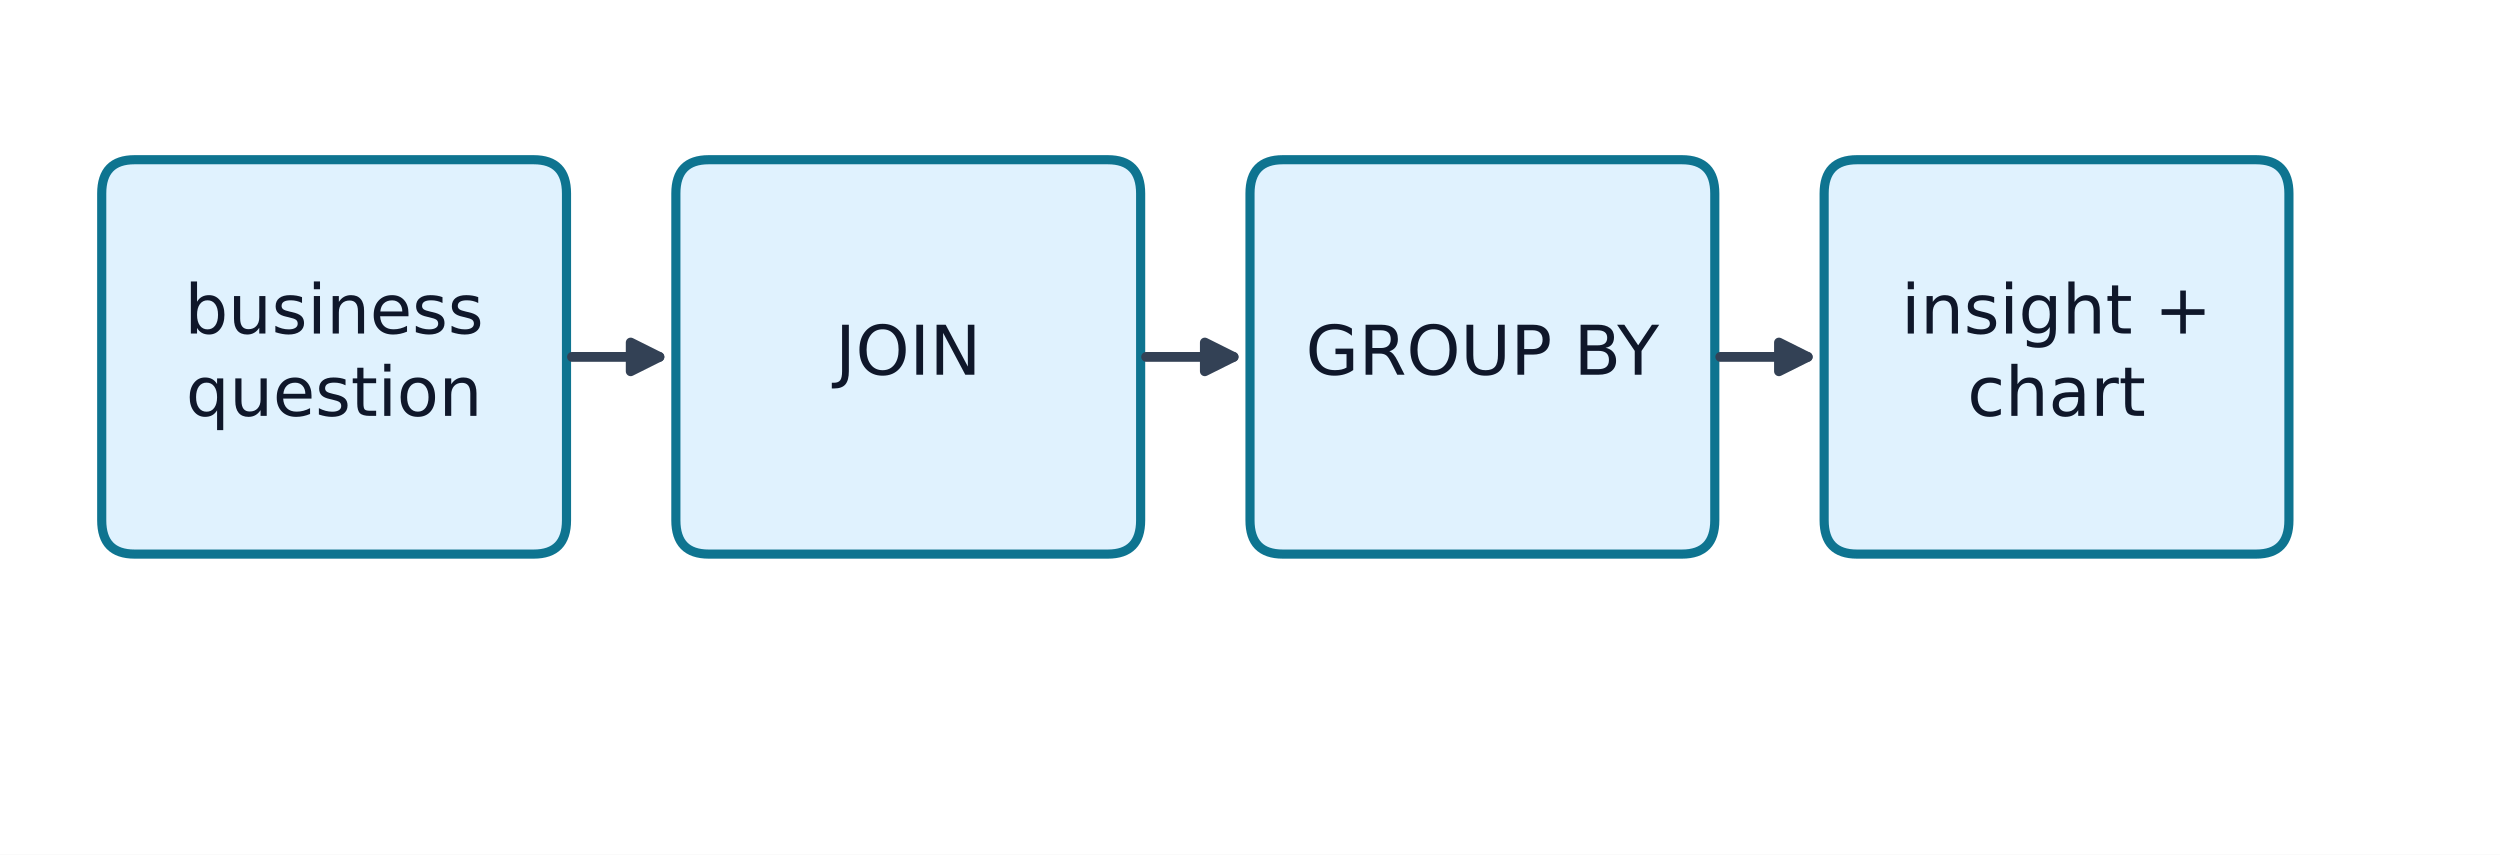
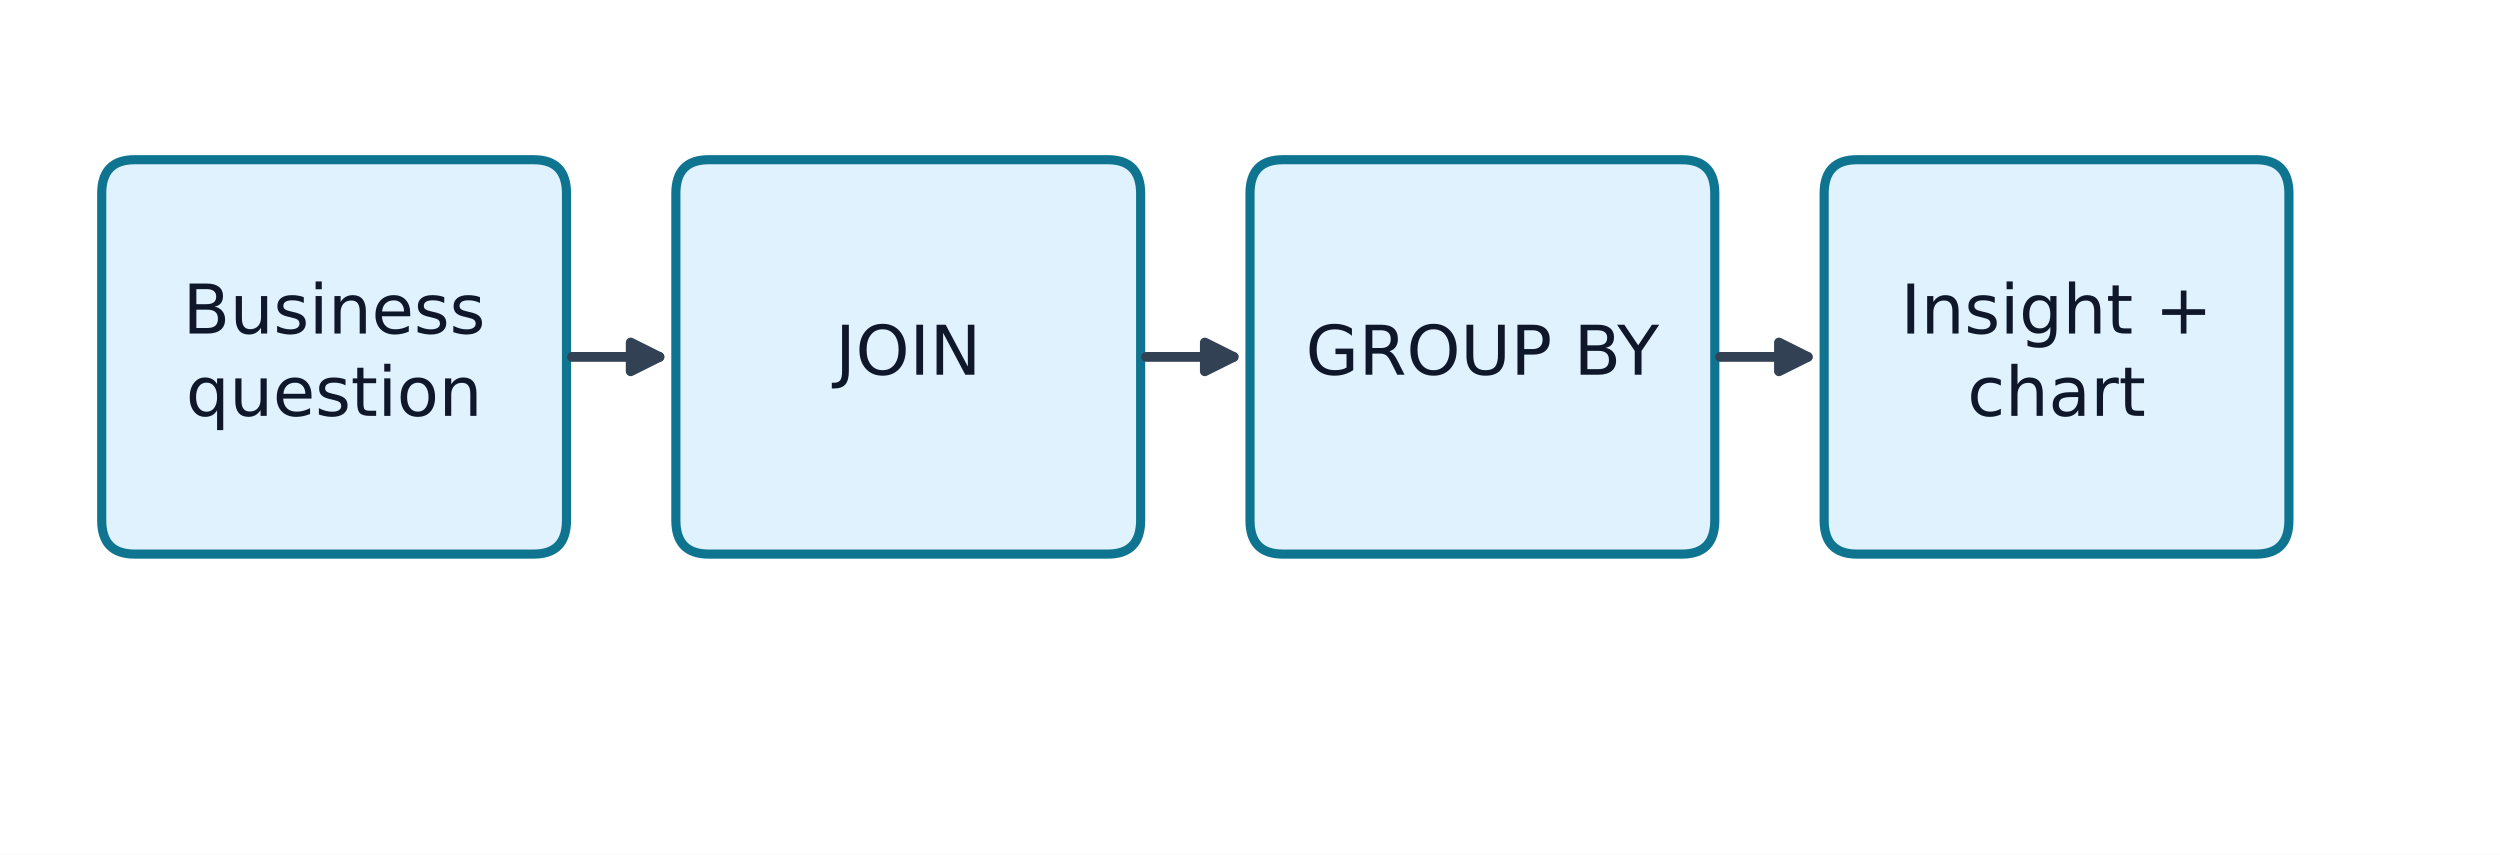
<svg xmlns="http://www.w3.org/2000/svg" xmlns:xlink="http://www.w3.org/1999/xlink" width="382.68pt" height="130.824pt" viewBox="0 0 382.68 130.824" version="1.1">
  <defs>
    <style type="text/css">*{stroke-linejoin: round; stroke-linecap: butt}</style>
  </defs>
  <g id="figure_1">
    <g id="patch_1">
      <path d="M 0 130.824  L 382.68 130.824  L 382.68 0  L 0 0  z " style="fill: #ffffff" />
    </g>
    <g id="axes_1">
      <g id="patch_2">
-         <path d="M 20.592 84.816  L 81.693 84.816  Q 86.715 84.816 86.715 79.642  L 86.715 29.622  Q 86.715 24.448 81.693 24.448  L 20.592 24.448  Q 15.57 24.448 15.57 29.622  L 15.57 79.642  Q 15.57 84.816 20.592 84.816  z " clip-path="url(#p8684b1816e)" style="fill: #e0f2fe; stroke: #0e7490; stroke-width: 1.4; stroke-linejoin: miter" />
+         <path d="M 20.592 84.816  L 81.693 84.816  Q 86.715 84.816 86.715 79.642  L 86.715 29.622  Q 86.715 24.448 81.693 24.448  L 20.592 24.448  Q 15.57 24.448 15.57 29.622  L 15.57 79.642  Q 15.57 84.816 20.592 84.816  z " clip-path="url(#p2facbbdb92)" style="fill: #e0f2fe; stroke: #0e7490; stroke-width: 1.4; stroke-linejoin: miter" />
      </g>
      <g id="patch_3">
-         <path d="M 108.477 84.816  L 169.578 84.816  Q 174.6 84.816 174.6 79.642  L 174.6 29.622  Q 174.6 24.448 169.578 24.448  L 108.477 24.448  Q 103.455 24.448 103.455 29.622  L 103.455 79.642  Q 103.455 84.816 108.477 84.816  z " clip-path="url(#p8684b1816e)" style="fill: #e0f2fe; stroke: #0e7490; stroke-width: 1.4; stroke-linejoin: miter" />
+         <path d="M 108.477 84.816  L 169.578 84.816  Q 174.6 84.816 174.6 79.642  L 174.6 29.622  Q 174.6 24.448 169.578 24.448  L 108.477 24.448  Q 103.455 24.448 103.455 29.622  L 103.455 79.642  Q 103.455 84.816 108.477 84.816  z " clip-path="url(#p2facbbdb92)" style="fill: #e0f2fe; stroke: #0e7490; stroke-width: 1.4; stroke-linejoin: miter" />
      </g>
      <g id="patch_4">
-         <path d="M 196.362 84.816  L 257.463 84.816  Q 262.485 84.816 262.485 79.642  L 262.485 29.622  Q 262.485 24.448 257.463 24.448  L 196.362 24.448  Q 191.34 24.448 191.34 29.622  L 191.34 79.642  Q 191.34 84.816 196.362 84.816  z " clip-path="url(#p8684b1816e)" style="fill: #e0f2fe; stroke: #0e7490; stroke-width: 1.4; stroke-linejoin: miter" />
+         <path d="M 196.362 84.816  L 257.463 84.816  Q 262.485 84.816 262.485 79.642  L 262.485 29.622  Q 262.485 24.448 257.463 24.448  L 196.362 24.448  Q 191.34 24.448 191.34 29.622  L 191.34 79.642  Q 191.34 84.816 196.362 84.816  z " clip-path="url(#p2facbbdb92)" style="fill: #e0f2fe; stroke: #0e7490; stroke-width: 1.4; stroke-linejoin: miter" />
      </g>
      <g id="patch_5">
-         <path d="M 284.247 84.816  L 345.348 84.816  Q 350.37 84.816 350.37 79.642  L 350.37 29.622  Q 350.37 24.448 345.348 24.448  L 284.247 24.448  Q 279.225 24.448 279.225 29.622  L 279.225 79.642  Q 279.225 84.816 284.247 84.816  z " clip-path="url(#p8684b1816e)" style="fill: #e0f2fe; stroke: #0e7490; stroke-width: 1.4; stroke-linejoin: miter" />
+         <path d="M 284.247 84.816  L 345.348 84.816  Q 350.37 84.816 350.37 79.642  L 350.37 29.622  Q 350.37 24.448 345.348 24.448  L 284.247 24.448  Q 279.225 24.448 279.225 29.622  L 279.225 79.642  Q 279.225 84.816 284.247 84.816  z " clip-path="url(#p2facbbdb92)" style="fill: #e0f2fe; stroke: #0e7490; stroke-width: 1.4; stroke-linejoin: miter" />
      </g>
      <g id="text_1">
-         <g style="fill: #0f172a" transform="translate(28.26152 51.05851) scale(0.105 -0.105)">
+         <g style="fill: #0f172a" transform="translate(27.99246 51.05851) scale(0.105 -0.105)">
          <defs>
-             <path id="DejaVuSans-45" d="M 3116 1747  Q 3116 2381 2855 2742  Q 2594 3103 2138 3103  Q 1681 3103 1420 2742  Q 1159 2381 1159 1747  Q 1159 1113 1420 752  Q 1681 391 2138 391  Q 2594 391 2855 752  Q 3116 1113 3116 1747  z M 1159 2969  Q 1341 3281 1617 3432  Q 1894 3584 2278 3584  Q 2916 3584 3314 3078  Q 3713 2572 3713 1747  Q 3713 922 3314 415  Q 2916 -91 2278 -91  Q 1894 -91 1617 61  Q 1341 213 1159 525  L 1159 0  L 581 0  L 581 4863  L 1159 4863  L 1159 2969  z " transform="scale(0.015625)" />
+             <path id="DejaVuSans-25" d="M 1259 2228  L 1259 519  L 2272 519  Q 2781 519 3026 730  Q 3272 941 3272 1375  Q 3272 1813 3026 2020  Q 2781 2228 2272 2228  L 1259 2228  z M 1259 4147  L 1259 2741  L 2194 2741  Q 2656 2741 2882 2914  Q 3109 3088 3109 3444  Q 3109 3797 2882 3972  Q 2656 4147 2194 4147  L 1259 4147  z M 628 4666  L 2241 4666  Q 2963 4666 3353 4366  Q 3744 4066 3744 3513  Q 3744 3084 3544 2831  Q 3344 2578 2956 2516  Q 3422 2416 3680 2098  Q 3938 1781 3938 1306  Q 3938 681 3513 340  Q 3088 0 2303 0  L 628 0  L 628 4666  z " transform="scale(0.015625)" />
            <path id="DejaVuSans-58" d="M 544 1381  L 544 3500  L 1119 3500  L 1119 1403  Q 1119 906 1312 657  Q 1506 409 1894 409  Q 2359 409 2629 706  Q 2900 1003 2900 1516  L 2900 3500  L 3475 3500  L 3475 0  L 2900 0  L 2900 538  Q 2691 219 2414 64  Q 2138 -91 1772 -91  Q 1169 -91 856 284  Q 544 659 544 1381  z M 1991 3584  L 1991 3584  z " transform="scale(0.015625)" />
            <path id="DejaVuSans-56" d="M 2834 3397  L 2834 2853  Q 2591 2978 2328 3040  Q 2066 3103 1784 3103  Q 1356 3103 1142 2972  Q 928 2841 928 2578  Q 928 2378 1081 2264  Q 1234 2150 1697 2047  L 1894 2003  Q 2506 1872 2764 1633  Q 3022 1394 3022 966  Q 3022 478 2636 193  Q 2250 -91 1575 -91  Q 1294 -91 989 -36  Q 684 19 347 128  L 347 722  Q 666 556 975 473  Q 1284 391 1588 391  Q 1994 391 2212 530  Q 2431 669 2431 922  Q 2431 1156 2273 1281  Q 2116 1406 1581 1522  L 1381 1569  Q 847 1681 609 1914  Q 372 2147 372 2553  Q 372 3047 722 3315  Q 1072 3584 1716 3584  Q 2034 3584 2315 3537  Q 2597 3491 2834 3397  z " transform="scale(0.015625)" />
            <path id="DejaVuSans-4c" d="M 603 3500  L 1178 3500  L 1178 0  L 603 0  L 603 3500  z M 603 4863  L 1178 4863  L 1178 4134  L 603 4134  L 603 4863  z " transform="scale(0.015625)" />
            <path id="DejaVuSans-51" d="M 3513 2113  L 3513 0  L 2938 0  L 2938 2094  Q 2938 2591 2744 2837  Q 2550 3084 2163 3084  Q 1697 3084 1428 2787  Q 1159 2491 1159 1978  L 1159 0  L 581 0  L 581 3500  L 1159 3500  L 1159 2956  Q 1366 3272 1645 3428  Q 1925 3584 2291 3584  Q 2894 3584 3203 3211  Q 3513 2838 3513 2113  z " transform="scale(0.015625)" />
            <path id="DejaVuSans-48" d="M 3597 1894  L 3597 1613  L 953 1613  Q 991 1019 1311 708  Q 1631 397 2203 397  Q 2534 397 2845 478  Q 3156 559 3463 722  L 3463 178  Q 3153 47 2828 -22  Q 2503 -91 2169 -91  Q 1331 -91 842 396  Q 353 884 353 1716  Q 353 2575 817 3079  Q 1281 3584 2069 3584  Q 2775 3584 3186 3129  Q 3597 2675 3597 1894  z M 3022 2063  Q 3016 2534 2758 2815  Q 2500 3097 2075 3097  Q 1594 3097 1305 2825  Q 1016 2553 972 2059  L 3022 2063  z " transform="scale(0.015625)" />
          </defs>
-           <use xlink:href="#DejaVuSans-45" />
-           <use xlink:href="#DejaVuSans-58" transform="translate(63.48438 0)" />
-           <use xlink:href="#DejaVuSans-56" transform="translate(126.8594 0)" />
-           <use xlink:href="#DejaVuSans-4c" transform="translate(178.9531 0)" />
-           <use xlink:href="#DejaVuSans-51" transform="translate(206.7344 0)" />
-           <use xlink:href="#DejaVuSans-48" transform="translate(270.1094 0)" />
-           <use xlink:href="#DejaVuSans-56" transform="translate(331.6406 0)" />
-           <use xlink:href="#DejaVuSans-56" transform="translate(383.7344 0)" />
+           <use xlink:href="#DejaVuSans-25" />
+           <use xlink:href="#DejaVuSans-58" transform="translate(68.60938 0)" />
+           <use xlink:href="#DejaVuSans-56" transform="translate(131.9844 0)" />
+           <use xlink:href="#DejaVuSans-4c" transform="translate(184.0781 0)" />
+           <use xlink:href="#DejaVuSans-51" transform="translate(211.8594 0)" />
+           <use xlink:href="#DejaVuSans-48" transform="translate(275.2344 0)" />
+           <use xlink:href="#DejaVuSans-56" transform="translate(336.7656 0)" />
+           <use xlink:href="#DejaVuSans-56" transform="translate(388.8594 0)" />
        </g>
        <g style="fill: #0f172a" transform="translate(28.46086 63.66139) scale(0.105 -0.105)">
          <defs>
            <path id="DejaVuSans-54" d="M 947 1747  Q 947 1113 1208 752  Q 1469 391 1925 391  Q 2381 391 2643 752  Q 2906 1113 2906 1747  Q 2906 2381 2643 2742  Q 2381 3103 1925 3103  Q 1469 3103 1208 2742  Q 947 2381 947 1747  z M 2906 525  Q 2725 213 2448 61  Q 2172 -91 1784 -91  Q 1150 -91 751 415  Q 353 922 353 1747  Q 353 2572 751 3078  Q 1150 3584 1784 3584  Q 2172 3584 2448 3432  Q 2725 3281 2906 2969  L 2906 3500  L 3481 3500  L 3481 -1331  L 2906 -1331  L 2906 525  z " transform="scale(0.015625)" />
            <path id="DejaVuSans-57" d="M 1172 4494  L 1172 3500  L 2356 3500  L 2356 3053  L 1172 3053  L 1172 1153  Q 1172 725 1289 603  Q 1406 481 1766 481  L 2356 481  L 2356 0  L 1766 0  Q 1100 0 847 248  Q 594 497 594 1153  L 594 3053  L 172 3053  L 172 3500  L 594 3500  L 594 4494  L 1172 4494  z " transform="scale(0.015625)" />
            <path id="DejaVuSans-52" d="M 1959 3097  Q 1497 3097 1228 2736  Q 959 2375 959 1747  Q 959 1119 1226 758  Q 1494 397 1959 397  Q 2419 397 2687 759  Q 2956 1122 2956 1747  Q 2956 2369 2687 2733  Q 2419 3097 1959 3097  z M 1959 3584  Q 2709 3584 3137 3096  Q 3566 2609 3566 1747  Q 3566 888 3137 398  Q 2709 -91 1959 -91  Q 1206 -91 779 398  Q 353 888 353 1747  Q 353 2609 779 3096  Q 1206 3584 1959 3584  z " transform="scale(0.015625)" />
          </defs>
          <use xlink:href="#DejaVuSans-54" />
          <use xlink:href="#DejaVuSans-58" transform="translate(63.48438 0)" />
          <use xlink:href="#DejaVuSans-48" transform="translate(126.8594 0)" />
          <use xlink:href="#DejaVuSans-56" transform="translate(188.3906 0)" />
          <use xlink:href="#DejaVuSans-57" transform="translate(240.4844 0)" />
          <use xlink:href="#DejaVuSans-4c" transform="translate(279.6875 0)" />
          <use xlink:href="#DejaVuSans-52" transform="translate(307.4688 0)" />
          <use xlink:href="#DejaVuSans-51" transform="translate(368.6562 0)" />
        </g>
      </g>
      <g id="text_2">
        <g style="fill: #0f172a" transform="translate(127.8696 57.35954) scale(0.105 -0.105)">
          <defs>
            <path id="DejaVuSans-2d" d="M 628 4666  L 1259 4666  L 1259 325  Q 1259 -519 939 -900  Q 619 -1281 -91 -1281  L -331 -1281  L -331 -750  L -134 -750  Q 284 -750 456 -515  Q 628 -281 628 325  L 628 4666  z " transform="scale(0.015625)" />
            <path id="DejaVuSans-32" d="M 2522 4238  Q 1834 4238 1429 3725  Q 1025 3213 1025 2328  Q 1025 1447 1429 934  Q 1834 422 2522 422  Q 3209 422 3611 934  Q 4013 1447 4013 2328  Q 4013 3213 3611 3725  Q 3209 4238 2522 4238  z M 2522 4750  Q 3503 4750 4090 4092  Q 4678 3434 4678 2328  Q 4678 1225 4090 567  Q 3503 -91 2522 -91  Q 1538 -91 948 565  Q 359 1222 359 2328  Q 359 3434 948 4092  Q 1538 4750 2522 4750  z " transform="scale(0.015625)" />
            <path id="DejaVuSans-2c" d="M 628 4666  L 1259 4666  L 1259 0  L 628 0  L 628 4666  z " transform="scale(0.015625)" />
            <path id="DejaVuSans-31" d="M 628 4666  L 1478 4666  L 3547 763  L 3547 4666  L 4159 4666  L 4159 0  L 3309 0  L 1241 3903  L 1241 0  L 628 0  L 628 4666  z " transform="scale(0.015625)" />
          </defs>
          <use xlink:href="#DejaVuSans-2d" />
          <use xlink:href="#DejaVuSans-32" transform="translate(29.5 0)" />
          <use xlink:href="#DejaVuSans-2c" transform="translate(108.2188 0)" />
          <use xlink:href="#DejaVuSans-31" transform="translate(137.7188 0)" />
        </g>
      </g>
      <g id="patch_6">
        <path d="M 87.552 54.632  Q 95.085 54.632 100.941 54.632  " style="fill: none; stroke: #334155; stroke-width: 1.5; stroke-linecap: round" />
        <path d="M 96.541 52.432  L 100.941 54.632  L 96.541 56.832  z " style="fill: #334155; stroke: #334155; stroke-width: 1.5; stroke-linecap: round" />
      </g>
      <g id="text_3">
        <g style="fill: #0f172a" transform="translate(199.866 57.35954) scale(0.105 -0.105)">
          <defs>
            <path id="DejaVuSans-2a" d="M 3809 666  L 3809 1919  L 2778 1919  L 2778 2438  L 4434 2438  L 4434 434  Q 4069 175 3628 42  Q 3188 -91 2688 -91  Q 1594 -91 976 548  Q 359 1188 359 2328  Q 359 3472 976 4111  Q 1594 4750 2688 4750  Q 3144 4750 3555 4637  Q 3966 4525 4313 4306  L 4313 3634  Q 3963 3931 3569 4081  Q 3175 4231 2741 4231  Q 1884 4231 1454 3753  Q 1025 3275 1025 2328  Q 1025 1384 1454 906  Q 1884 428 2741 428  Q 3075 428 3337 486  Q 3600 544 3809 666  z " transform="scale(0.015625)" />
            <path id="DejaVuSans-35" d="M 2841 2188  Q 3044 2119 3236 1894  Q 3428 1669 3622 1275  L 4263 0  L 3584 0  L 2988 1197  Q 2756 1666 2539 1819  Q 2322 1972 1947 1972  L 1259 1972  L 1259 0  L 628 0  L 628 4666  L 2053 4666  Q 2853 4666 3247 4331  Q 3641 3997 3641 3322  Q 3641 2881 3436 2590  Q 3231 2300 2841 2188  z M 1259 4147  L 1259 2491  L 2053 2491  Q 2509 2491 2742 2702  Q 2975 2913 2975 3322  Q 2975 3731 2742 3939  Q 2509 4147 2053 4147  L 1259 4147  z " transform="scale(0.015625)" />
            <path id="DejaVuSans-38" d="M 556 4666  L 1191 4666  L 1191 1831  Q 1191 1081 1462 751  Q 1734 422 2344 422  Q 2950 422 3222 751  Q 3494 1081 3494 1831  L 3494 4666  L 4128 4666  L 4128 1753  Q 4128 841 3676 375  Q 3225 -91 2344 -91  Q 1459 -91 1007 375  Q 556 841 556 1753  L 556 4666  z " transform="scale(0.015625)" />
            <path id="DejaVuSans-33" d="M 1259 4147  L 1259 2394  L 2053 2394  Q 2494 2394 2734 2622  Q 2975 2850 2975 3272  Q 2975 3691 2734 3919  Q 2494 4147 2053 4147  L 1259 4147  z M 628 4666  L 2053 4666  Q 2838 4666 3239 4311  Q 3641 3956 3641 3272  Q 3641 2581 3239 2228  Q 2838 1875 2053 1875  L 1259 1875  L 1259 0  L 628 0  L 628 4666  z " transform="scale(0.015625)" />
            <path id="DejaVuSans-3" transform="scale(0.015625)" />
-             <path id="DejaVuSans-25" d="M 1259 2228  L 1259 519  L 2272 519  Q 2781 519 3026 730  Q 3272 941 3272 1375  Q 3272 1813 3026 2020  Q 2781 2228 2272 2228  L 1259 2228  z M 1259 4147  L 1259 2741  L 2194 2741  Q 2656 2741 2882 2914  Q 3109 3088 3109 3444  Q 3109 3797 2882 3972  Q 2656 4147 2194 4147  L 1259 4147  z M 628 4666  L 2241 4666  Q 2963 4666 3353 4366  Q 3744 4066 3744 3513  Q 3744 3084 3544 2831  Q 3344 2578 2956 2516  Q 3422 2416 3680 2098  Q 3938 1781 3938 1306  Q 3938 681 3513 340  Q 3088 0 2303 0  L 628 0  L 628 4666  z " transform="scale(0.015625)" />
            <path id="DejaVuSans-3c" d="M -13 4666  L 666 4666  L 1959 2747  L 3244 4666  L 3922 4666  L 2272 2222  L 2272 0  L 1638 0  L 1638 2222  L -13 4666  z " transform="scale(0.015625)" />
          </defs>
          <use xlink:href="#DejaVuSans-2a" />
          <use xlink:href="#DejaVuSans-35" transform="translate(77.48438 0)" />
          <use xlink:href="#DejaVuSans-32" transform="translate(146.9688 0)" />
          <use xlink:href="#DejaVuSans-38" transform="translate(225.6875 0)" />
          <use xlink:href="#DejaVuSans-33" transform="translate(298.875 0)" />
          <use xlink:href="#DejaVuSans-3" transform="translate(359.1719 0)" />
          <use xlink:href="#DejaVuSans-25" transform="translate(390.9531 0)" />
          <use xlink:href="#DejaVuSans-3c" transform="translate(454.0938 0)" />
        </g>
      </g>
      <g id="patch_7">
        <path d="M 175.437 54.632  Q 182.97 54.632 188.826 54.632  " style="fill: none; stroke: #334155; stroke-width: 1.5; stroke-linecap: round" />
        <path d="M 184.426 52.432  L 188.826 54.632  L 184.426 56.832  z " style="fill: #334155; stroke: #334155; stroke-width: 1.5; stroke-linecap: round" />
      </g>
      <g id="text_4">
-         <g style="fill: #0f172a" transform="translate(291.0322 51.05851) scale(0.105 -0.105)">
+         <g style="fill: #0f172a" transform="translate(290.942 51.05851) scale(0.105 -0.105)">
          <defs>
            <path id="DejaVuSans-4a" d="M 2906 1791  Q 2906 2416 2648 2759  Q 2391 3103 1925 3103  Q 1463 3103 1205 2759  Q 947 2416 947 1791  Q 947 1169 1205 825  Q 1463 481 1925 481  Q 2391 481 2648 825  Q 2906 1169 2906 1791  z M 3481 434  Q 3481 -459 3084 -895  Q 2688 -1331 1869 -1331  Q 1566 -1331 1297 -1286  Q 1028 -1241 775 -1147  L 775 -588  Q 1028 -725 1275 -790  Q 1522 -856 1778 -856  Q 2344 -856 2625 -561  Q 2906 -266 2906 331  L 2906 616  Q 2728 306 2450 153  Q 2172 0 1784 0  Q 1141 0 747 490  Q 353 981 353 1791  Q 353 2603 747 3093  Q 1141 3584 1784 3584  Q 2172 3584 2450 3431  Q 2728 3278 2906 2969  L 2906 3500  L 3481 3500  L 3481 434  z " transform="scale(0.015625)" />
            <path id="DejaVuSans-4b" d="M 3513 2113  L 3513 0  L 2938 0  L 2938 2094  Q 2938 2591 2744 2837  Q 2550 3084 2163 3084  Q 1697 3084 1428 2787  Q 1159 2491 1159 1978  L 1159 0  L 581 0  L 581 4863  L 1159 4863  L 1159 2956  Q 1366 3272 1645 3428  Q 1925 3584 2291 3584  Q 2894 3584 3203 3211  Q 3513 2838 3513 2113  z " transform="scale(0.015625)" />
            <path id="DejaVuSans-e" d="M 2944 4013  L 2944 2272  L 4684 2272  L 4684 1741  L 2944 1741  L 2944 0  L 2419 0  L 2419 1741  L 678 1741  L 678 2272  L 2419 2272  L 2419 4013  L 2944 4013  z " transform="scale(0.015625)" />
          </defs>
-           <use xlink:href="#DejaVuSans-4c" />
-           <use xlink:href="#DejaVuSans-51" transform="translate(27.78125 0)" />
-           <use xlink:href="#DejaVuSans-56" transform="translate(91.15625 0)" />
-           <use xlink:href="#DejaVuSans-4c" transform="translate(143.25 0)" />
-           <use xlink:href="#DejaVuSans-4a" transform="translate(171.0312 0)" />
-           <use xlink:href="#DejaVuSans-4b" transform="translate(234.5156 0)" />
-           <use xlink:href="#DejaVuSans-57" transform="translate(297.8906 0)" />
-           <use xlink:href="#DejaVuSans-3" transform="translate(337.0938 0)" />
-           <use xlink:href="#DejaVuSans-e" transform="translate(368.875 0)" />
+           <use xlink:href="#DejaVuSans-2c" />
+           <use xlink:href="#DejaVuSans-51" transform="translate(29.5 0)" />
+           <use xlink:href="#DejaVuSans-56" transform="translate(92.875 0)" />
+           <use xlink:href="#DejaVuSans-4c" transform="translate(144.9688 0)" />
+           <use xlink:href="#DejaVuSans-4a" transform="translate(172.75 0)" />
+           <use xlink:href="#DejaVuSans-4b" transform="translate(236.2344 0)" />
+           <use xlink:href="#DejaVuSans-57" transform="translate(299.6094 0)" />
+           <use xlink:href="#DejaVuSans-3" transform="translate(338.8125 0)" />
+           <use xlink:href="#DejaVuSans-e" transform="translate(370.5938 0)" />
        </g>
        <g style="fill: #0f172a" transform="translate(301.15 63.66139) scale(0.105 -0.105)">
          <defs>
            <path id="DejaVuSans-46" d="M 3122 3366  L 3122 2828  Q 2878 2963 2633 3030  Q 2388 3097 2138 3097  Q 1578 3097 1268 2742  Q 959 2388 959 1747  Q 959 1106 1268 751  Q 1578 397 2138 397  Q 2388 397 2633 464  Q 2878 531 3122 666  L 3122 134  Q 2881 22 2623 -34  Q 2366 -91 2075 -91  Q 1284 -91 818 406  Q 353 903 353 1747  Q 353 2603 823 3093  Q 1294 3584 2113 3584  Q 2378 3584 2631 3529  Q 2884 3475 3122 3366  z " transform="scale(0.015625)" />
            <path id="DejaVuSans-44" d="M 2194 1759  Q 1497 1759 1228 1600  Q 959 1441 959 1056  Q 959 750 1161 570  Q 1363 391 1709 391  Q 2188 391 2477 730  Q 2766 1069 2766 1631  L 2766 1759  L 2194 1759  z M 3341 1997  L 3341 0  L 2766 0  L 2766 531  Q 2569 213 2275 61  Q 1981 -91 1556 -91  Q 1019 -91 701 211  Q 384 513 384 1019  Q 384 1609 779 1909  Q 1175 2209 1959 2209  L 2766 2209  L 2766 2266  Q 2766 2663 2505 2880  Q 2244 3097 1772 3097  Q 1472 3097 1187 3025  Q 903 2953 641 2809  L 641 3341  Q 956 3463 1253 3523  Q 1550 3584 1831 3584  Q 2591 3584 2966 3190  Q 3341 2797 3341 1997  z " transform="scale(0.015625)" />
            <path id="DejaVuSans-55" d="M 2631 2963  Q 2534 3019 2420 3045  Q 2306 3072 2169 3072  Q 1681 3072 1420 2755  Q 1159 2438 1159 1844  L 1159 0  L 581 0  L 581 3500  L 1159 3500  L 1159 2956  Q 1341 3275 1631 3429  Q 1922 3584 2338 3584  Q 2397 3584 2469 3576  Q 2541 3569 2628 3553  L 2631 2963  z " transform="scale(0.015625)" />
          </defs>
          <use xlink:href="#DejaVuSans-46" />
          <use xlink:href="#DejaVuSans-4b" transform="translate(54.98438 0)" />
          <use xlink:href="#DejaVuSans-44" transform="translate(118.3594 0)" />
          <use xlink:href="#DejaVuSans-55" transform="translate(179.6406 0)" />
          <use xlink:href="#DejaVuSans-57" transform="translate(220.75 0)" />
        </g>
      </g>
      <g id="patch_8">
        <path d="M 263.322 54.632  Q 270.855 54.632 276.711 54.632  " style="fill: none; stroke: #334155; stroke-width: 1.5; stroke-linecap: round" />
        <path d="M 272.311 52.432  L 276.711 54.632  L 272.311 56.832  z " style="fill: #334155; stroke: #334155; stroke-width: 1.5; stroke-linecap: round" />
      </g>
    </g>
  </g>
  <defs>
-     <clipPath id="p8684b1816e">
+     <clipPath id="p2facbbdb92">
      <rect x="7.2" y="7.2" width="368.28" height="116.424" />
    </clipPath>
  </defs>
</svg>
